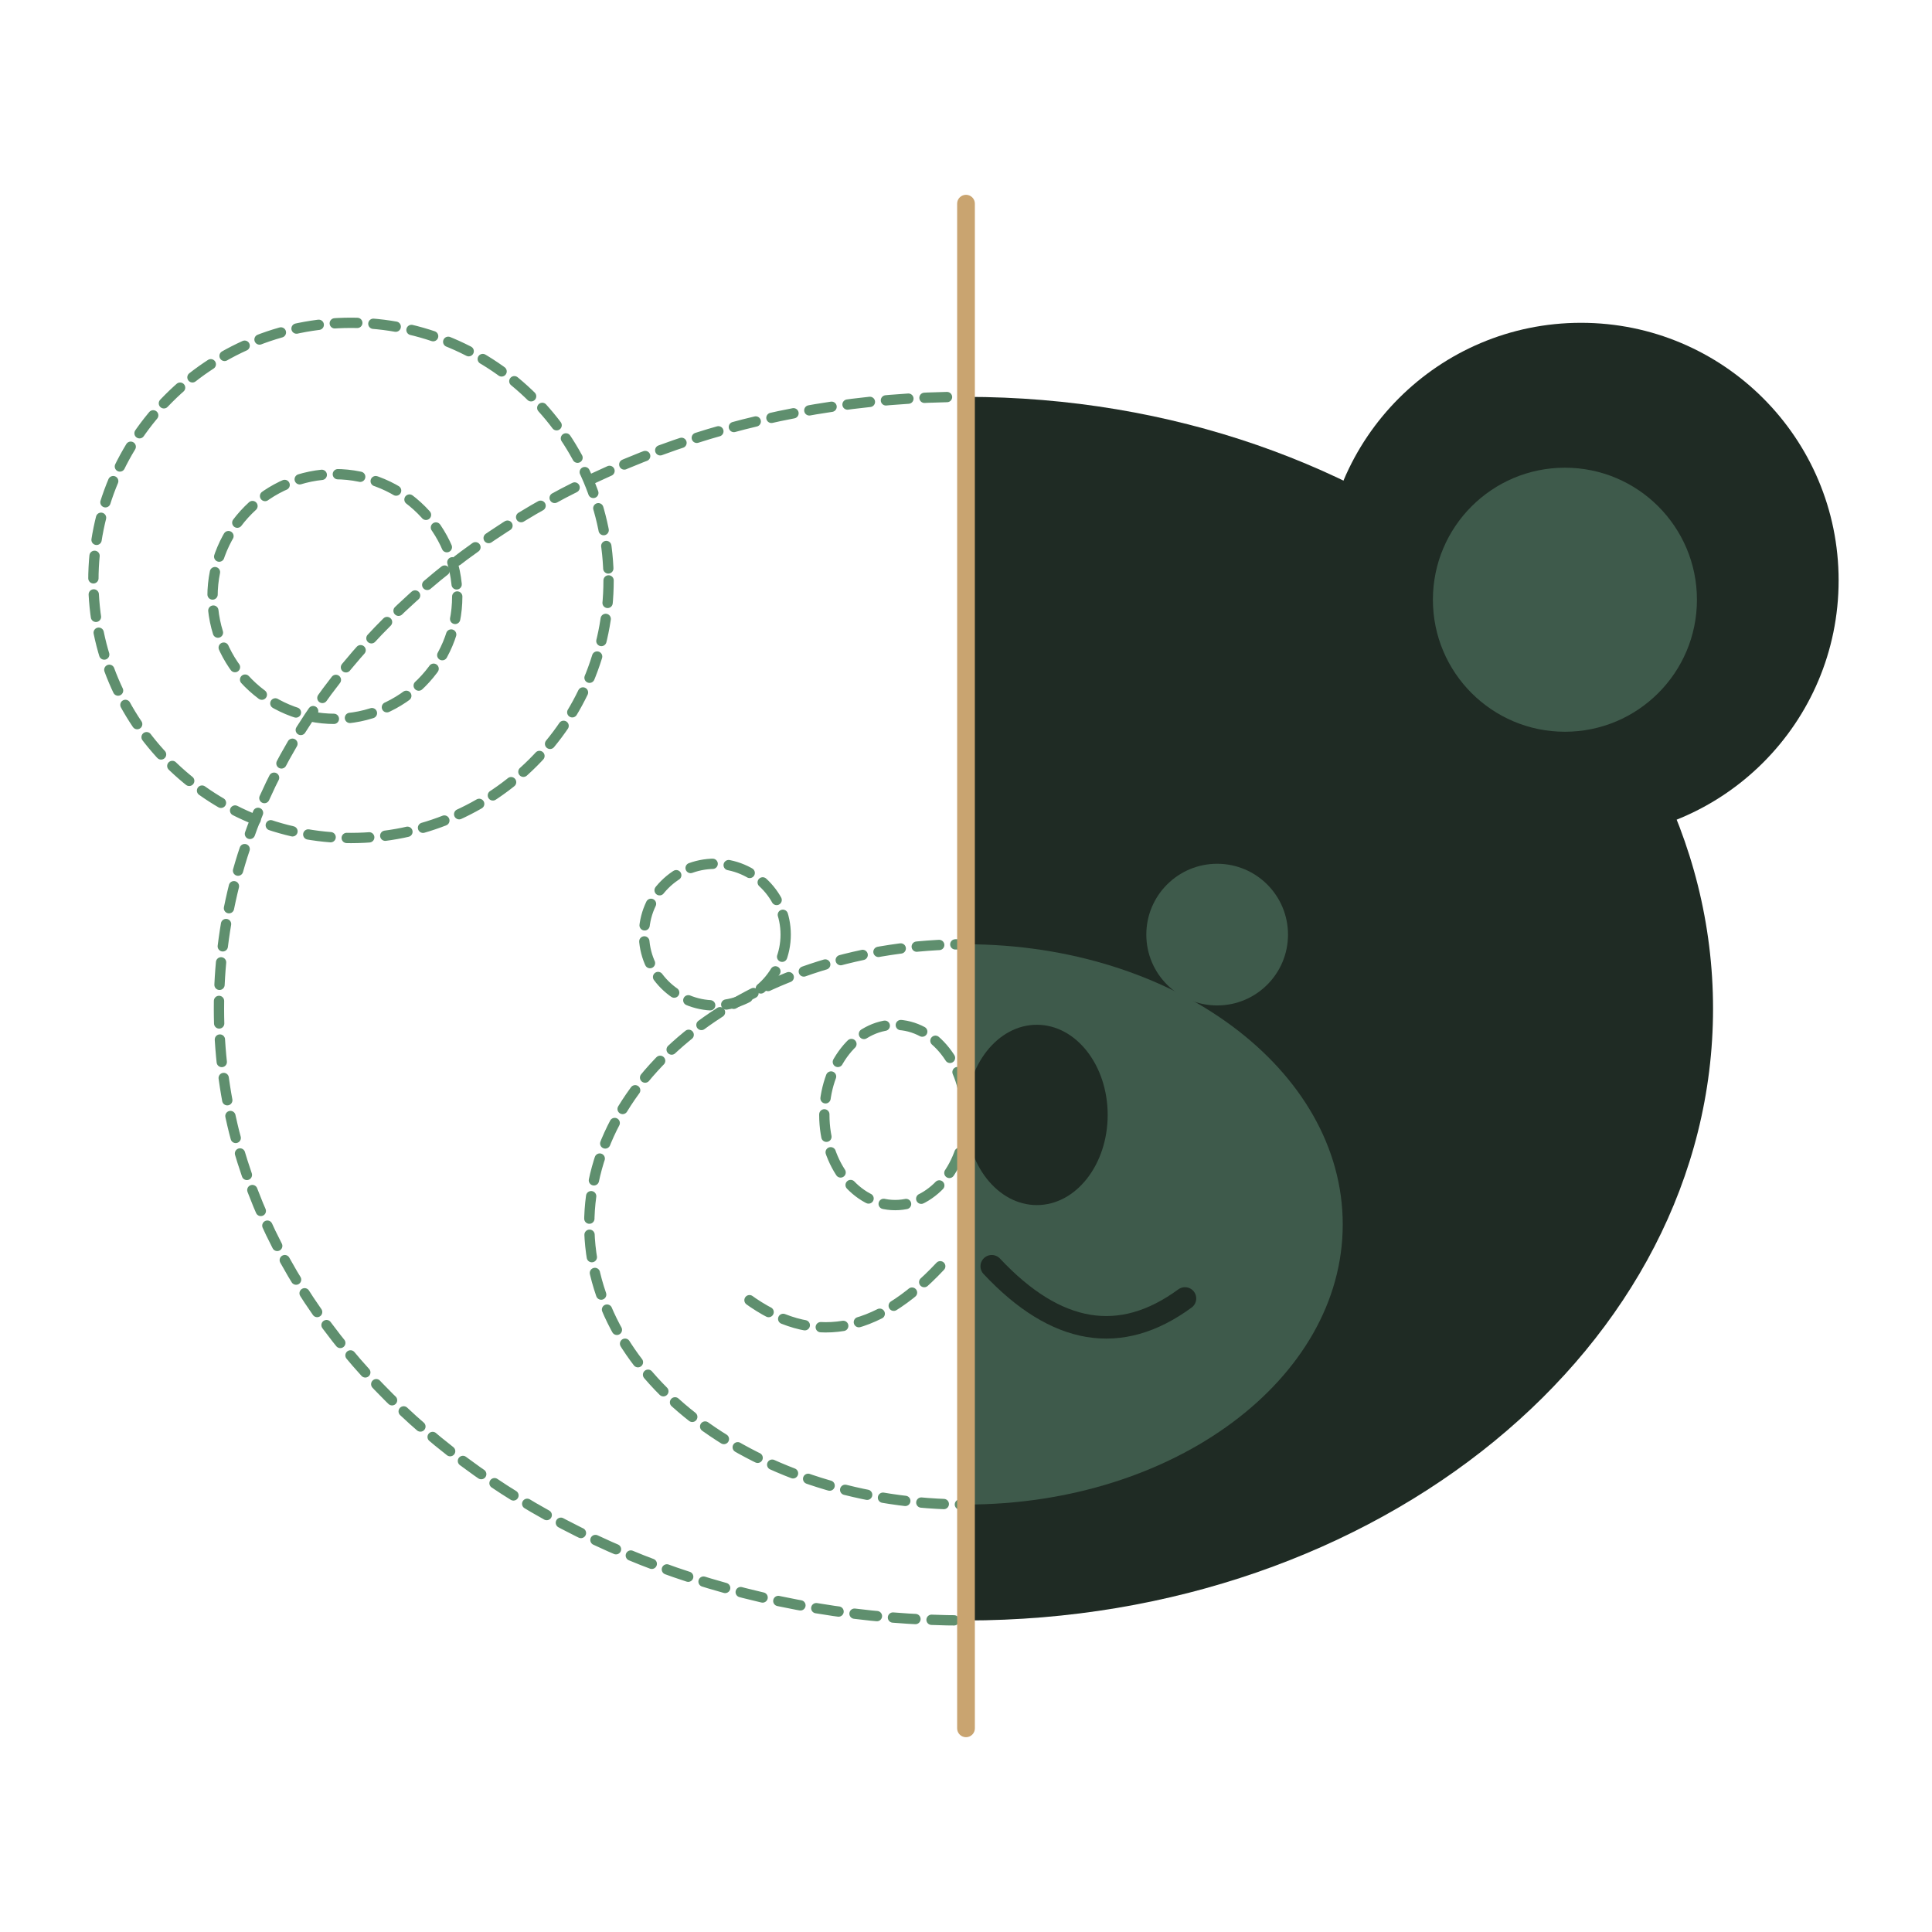
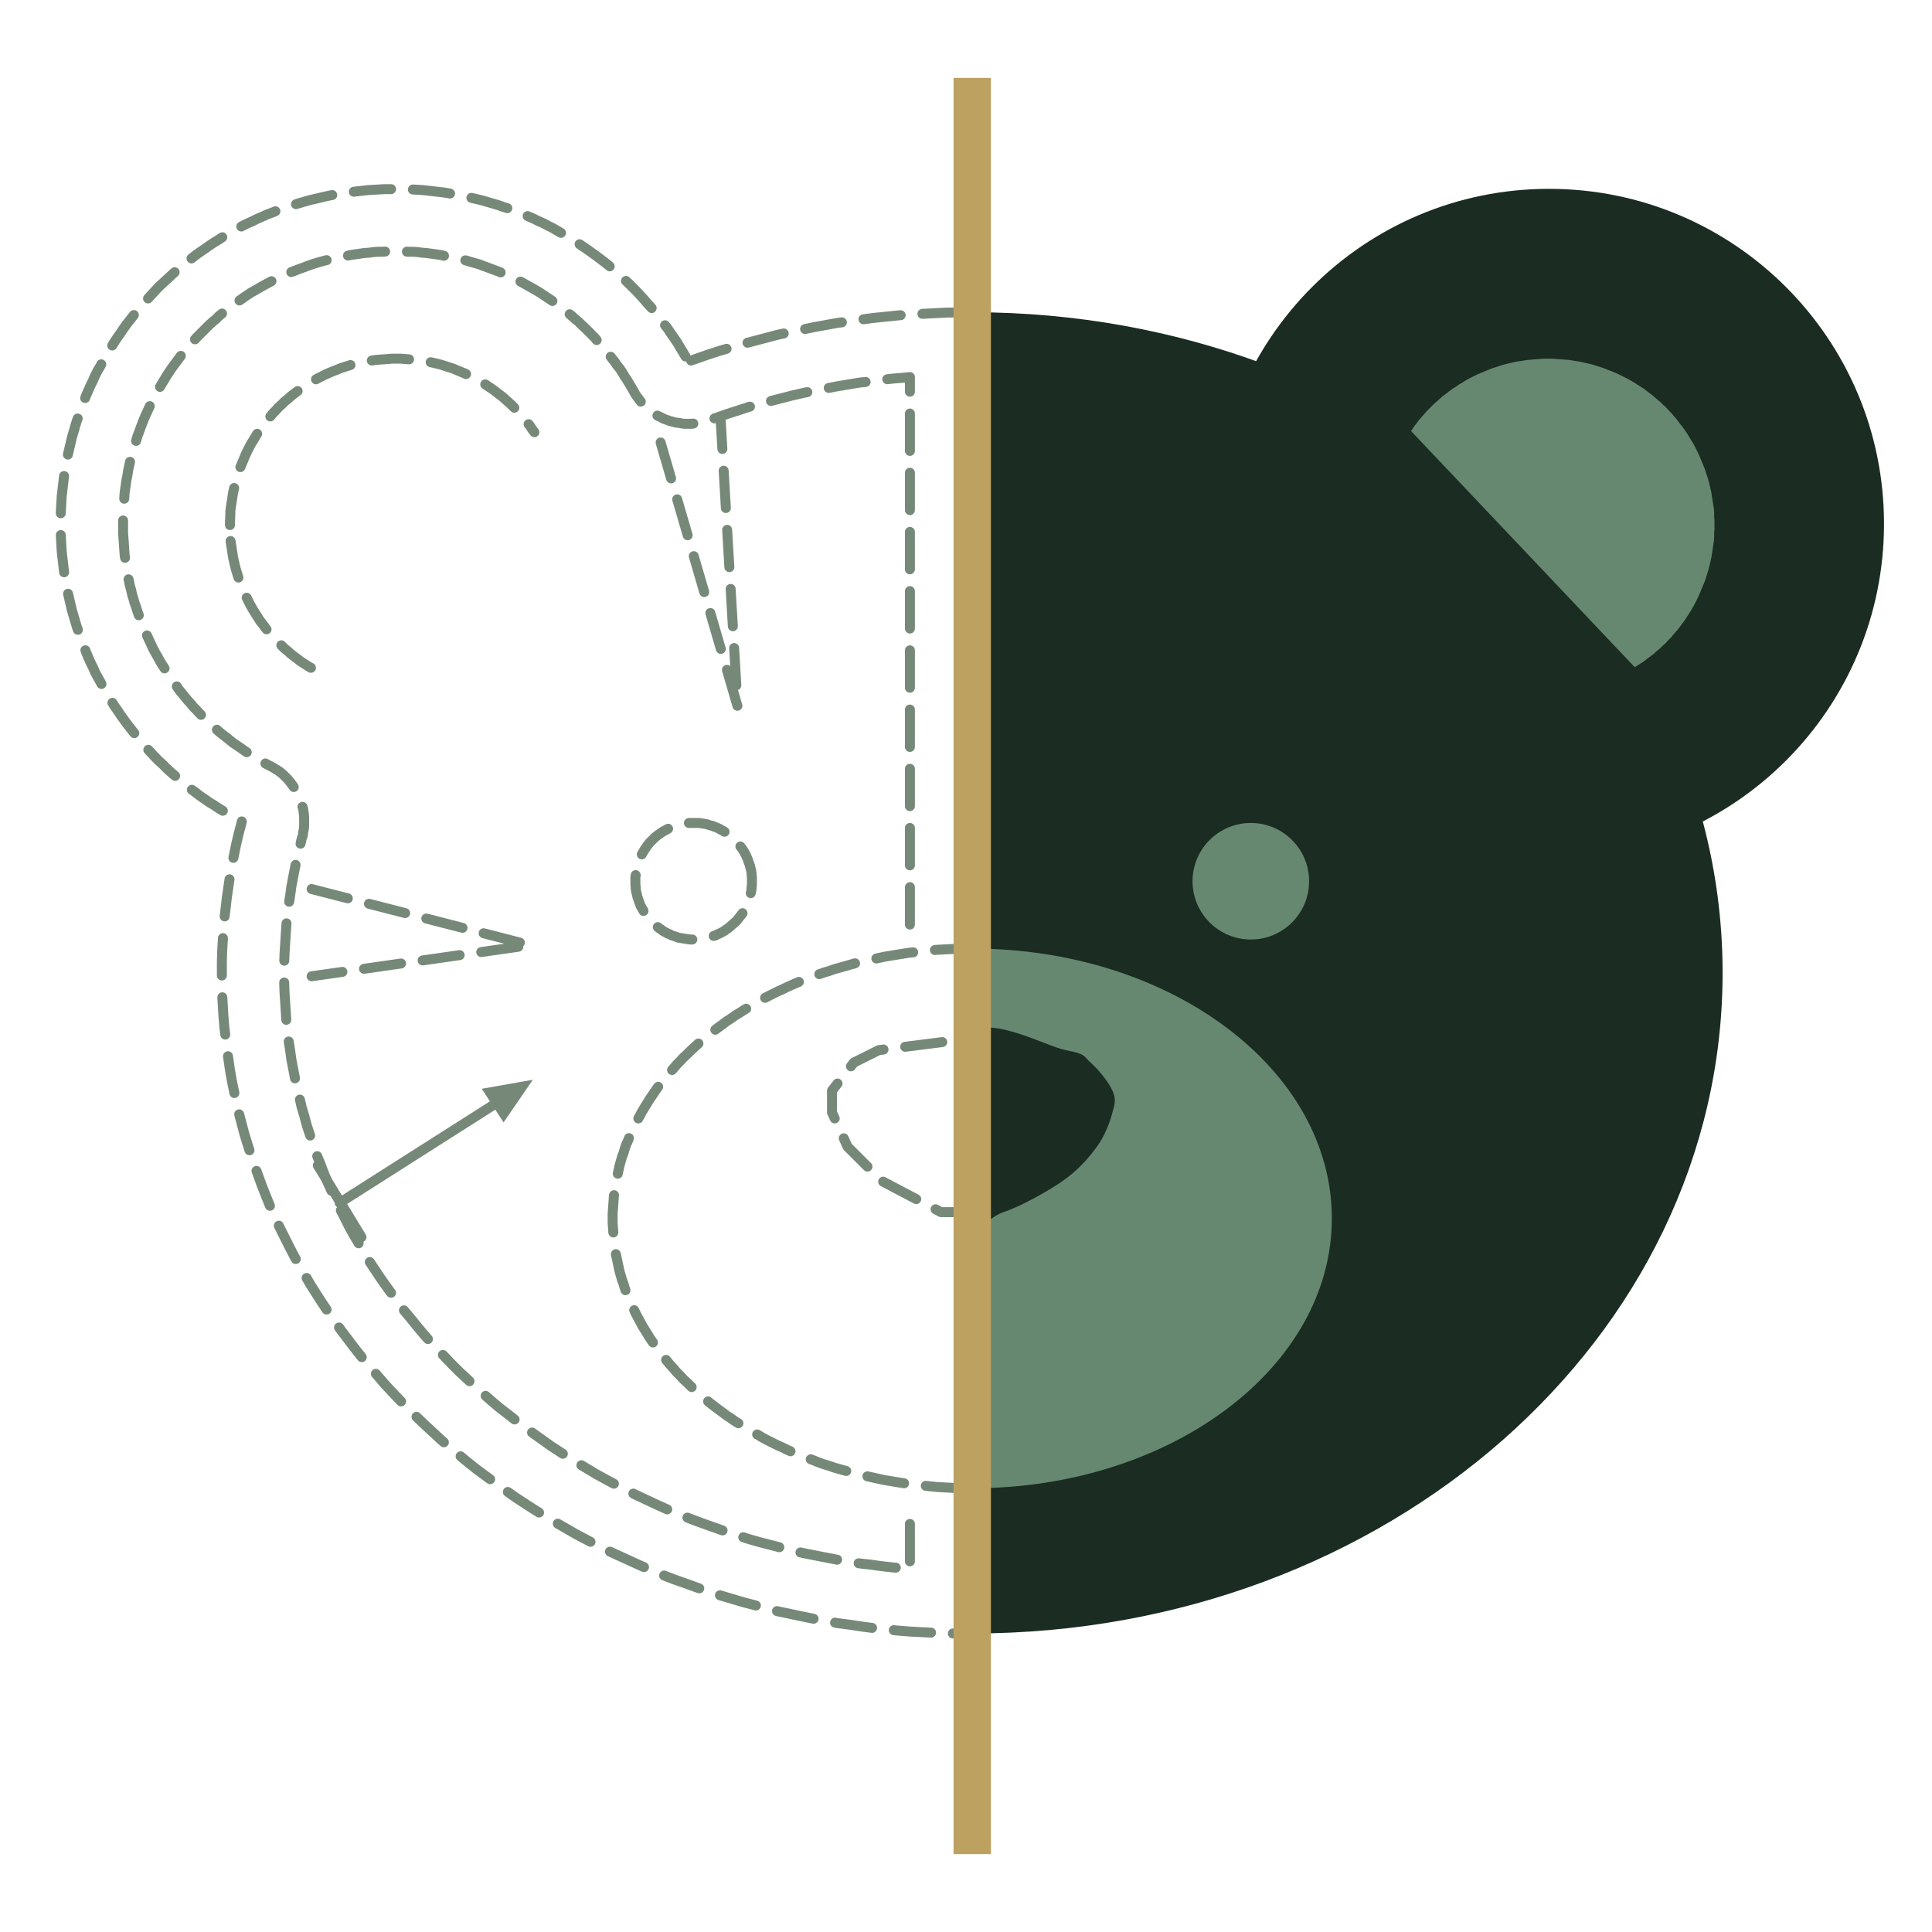
- <svg xmlns="http://www.w3.org/2000/svg" viewBox="-300 -300 600 600" role="img" aria-label="BrandLand">
+ <svg xmlns="http://www.w3.org/2000/svg" viewBox="180 248 620 620">
  <defs>
-     <clipPath id="bl-L">
-       <rect x="-400" y="-400" width="400" height="800" />
-     </clipPath>
-     <clipPath id="bl-R">
-       <rect x="0" y="-400" width="400" height="800" />
-     </clipPath>
-     <clipPath id="bl-ear">
-       <circle cx="191" cy="-133" r="80" />
+     <clipPath id="bl-r">
+       <rect x="492" y="0" width="600" height="2000" />
    </clipPath>
  </defs>
-   <g transform="translate(0 13.25)">
-     <g clip-path="url(#bl-L)" fill="none" stroke="#5F8F6E" stroke-width="3.2" stroke-dasharray="7 5" stroke-linecap="round" stroke-linejoin="round">
-       <ellipse cx="0" cy="0" rx="232" ry="190" />
-       <circle cx="-191" cy="-133" r="80" />
-       <circle cx="-196" cy="-128" r="38" />
-       <ellipse cx="0" cy="67" rx="117" ry="87" />
-       <circle cx="-78" cy="-23" r="22" />
-       <ellipse cx="-22" cy="33" rx="22" ry="28" />
-       <path d="M-8 80Q-38 112-68 90" />
-     </g>
-     <g clip-path="url(#bl-R)">
-       <ellipse cx="0" cy="0" rx="232" ry="190" fill="#1F2B24" />
-       <circle cx="191" cy="-133" r="80" fill="#1F2B24" />
-       <circle cx="186" cy="-127" r="41" fill="#3E5A4B" clip-path="url(#bl-ear)" />
-       <ellipse cx="0" cy="67" rx="117" ry="87" fill="#3E5A4B" />
-       <circle cx="78" cy="-23" r="22" fill="#3E5A4B" />
-       <ellipse cx="22" cy="33" rx="22" ry="28" fill="#1F2B24" />
-       <path d="M8 80Q38 112 68 90" fill="none" stroke="#1F2B24" stroke-width="7" stroke-linecap="round" />
-     </g>
-     <line x1="0" y1="-250" x2="0" y2="223.5" stroke="#C9A470" stroke-width="5.5" stroke-linecap="round" />
+   <g fill="none" stroke="#768979" stroke-width="3.2" stroke-dasharray="12 7" stroke-linecap="round" stroke-linejoin="round">
+     <path d="M400,362.4 399.1,360.9 398.2,359.4 397.3,357.9 396.3,356.4 395.3,355 394.3,353.5 393.2,352.1 392.2,350.7 391.1,349.3 390,347.9 388.9,346.6 387.7,345.3 386.6,344 385.4,342.7 384.2,341.4 382.9,340.1 381.7,338.9 380.4,337.7 379.1,336.5 377.8,335.3 376.5,334.2 375.1,333 373.7,331.9 372.4,330.9 370.9,329.8 369.5,328.8 368.1,327.8 366.6,326.8 365.2,325.8 363.7,324.9 362.2,323.9 360.7,323.1 359.1,322.2 357.6,321.3 356,320.5 354.5,319.7 352.9,319 351.3,318.2 349.7,317.5 348.1,316.8 346.4,316.2 344.8,315.5 343.1,314.9 341.5,314.4 339.8,313.8 338.1,313.3 336.4,312.8 334.7,312.3 333,311.9 331.3,311.5 329.6,311.1 327.9,310.7 326.2,310.4 324.4,310.1 322.7,309.8 321,309.6 319.2,309.4 317.5,309.2 315.7,309 314,308.9 312.2,308.8 310.4,308.7 308.7,308.7 306.9,308.7 305.2,308.7 303.4,308.7 301.7,308.8 299.9,308.9 298.1,309 296.4,309.2 294.6,309.4 292.9,309.6 291.2,309.8 289.4,310.1 287.7,310.4 286,310.7 284.2,311.1 282.5,311.5 280.8,311.9 279.1,312.3 277.4,312.8 275.7,313.3 274.1,313.8 272.4,314.4 270.7,314.9 269.1,315.5 267.4,316.2 265.8,316.8 264.2,317.5 262.6,318.2 261,319 259.4,319.7 257.8,320.5 256.3,321.3 254.7,322.2 253.2,323.1 251.7,323.9 250.2,324.9 248.7,325.8 247.2,326.8 245.8,327.8 244.3,328.8 242.9,329.8 241.5,330.9 240.1,331.9 238.8,333 237.4,334.2 236.1,335.3 234.8,336.5 233.5,337.7 232.2,338.9 230.9,340.1 229.7,341.4 228.5,342.7 227.3,344 226.1,345.3 225,346.6 223.9,347.9 222.8,349.3 221.7,350.7 220.6,352.1 219.6,353.5 218.6,355 217.6,356.4 216.6,357.9 215.7,359.4 214.8,360.9 213.9,362.4 213,363.9 212.2,365.5 211.3,367 210.5,368.6 209.8,370.2 209,371.8 208.3,373.4 207.6,375 207,376.6 206.4,378.3 205.7,379.9 205.2,381.6 204.6,383.2 204.1,384.9 203.6,386.6 203.1,388.3 202.7,390 202.3,391.7 201.9,393.4 201.5,395.2 201.2,396.9 200.9,398.6 200.6,400.4 200.4,402.1 200.2,403.8 200,405.6 199.8,407.3 199.7,409.1 199.6,410.8 199.5,412.6 199.5,414.4 199.5,416.1 199.5,417.9 199.5,419.6 199.6,421.4 199.7,423.2 199.8,424.9 200,426.7 200.2,428.4 200.4,430.1 200.6,431.9 200.9,433.6 201.2,435.4 201.5,437.1 201.9,438.8 202.3,440.5 202.7,442.2 203.1,443.9 203.6,445.6 204.1,447.3 204.6,449 205.2,450.7 205.7,452.3 206.4,454 207,455.6 207.6,457.2 208.3,458.9 209,460.5 209.8,462.1 210.5,463.7 211.3,465.2 212.2,466.8 213,468.3 213.9,469.9 214.8,471.4 215.7,472.9 216.6,474.4 217.6,475.8 218.6,477.3 219.6,478.7 220.6,480.1 221.7,481.5 222.8,482.9 223.9,484.3 225,485.6 226.1,487 227.3,488.3 228.5,489.6 229.7,490.9 230.9,492.1 232.2,493.3 233.5,494.6 234.8,495.8 236.1,496.9 237.4,498.1 238.8,499.2 240.1,500.3 241.5,501.4 242.9,502.4 244.3,503.5 245.8,504.5 247.2,505.5 248.7,506.4 250.2,507.4 251.7,508.3 253.2,509.2 254.7,510.1 256.3,510.9 257.6,511.6 257.5,512.1 256.6,515.5 255.8,518.9 255.1,522.3 254.4,525.7 253.8,529.1 253.3,532.6 252.8,536 252.4,539.5 252,542.9 251.7,546.4 251.5,549.8 251.3,553.3 251.2,556.8 251.2,560.2 251.2,563.7 251.3,567.2 251.5,570.7 251.7,574.1 252,577.6 252.4,581 252.8,584.5 253.3,587.9 253.8,591.4 254.4,594.8 255.1,598.2 255.8,601.6 256.6,605 257.5,608.4 258.4,611.8 259.4,615.1 260.5,618.5 261.6,621.8 262.8,625.1 264,628.4 265.3,631.7 266.6,634.9 268.1,638.2 269.5,641.4 271.1,644.6 272.7,647.8 274.3,650.9 276,654 277.8,657.1 279.6,660.2 281.5,663.2 283.5,666.3 285.5,669.3 287.5,672.2 289.6,675.1 291.8,678 294,680.9 296.3,683.8 298.6,686.6 301,689.3 303.4,692.1 305.9,694.8 308.4,697.4 311,700 313.6,702.6 316.3,705.2 319,707.7 321.7,710.2 324.5,712.6 327.4,715 330.3,717.4 333.2,719.7 336.2,721.9 339.2,724.1 342.3,726.3 345.4,728.5 348.6,730.6 351.7,732.6 355,734.6 358.2,736.5 361.5,738.4 364.8,740.3 368.2,742.1 371.6,743.9 375,745.6 378.5,747.2 382,748.8 385.5,750.4 389,751.9 392.6,753.4 396.2,754.8 399.9,756.1 403.5,757.4 407.2,758.7 410.9,759.9 414.6,761 418.3,762.1 422.1,763.1 425.9,764.1 429.7,765.1 433.5,765.9 437.3,766.7 441.2,767.5 445,768.2 448.9,768.9 452.8,769.4 456.7,770 460.6,770.5 464.5,770.9 468.4,771.3 472.3,771.6 476.3,771.8 480.2,772 484.1,772.2 488,772.2M488,348.3 484.1,348.3 480.2,348.5 476.3,348.7 472.3,348.9 468.4,349.2 464.5,349.6 460.6,350 456.7,350.5 452.8,351.1 448.9,351.6 445,352.3 441.2,353 437.3,353.8 433.5,354.6 429.7,355.4 425.9,356.4 422.1,357.4 418.3,358.4 414.6,359.5 410.9,360.6 407.2,361.8 403.5,363.1 400.9,364 400.9,363.9 400,362.4M382.7,372.4 382,371.2 381.2,369.9 380.4,368.7 379.7,367.5 378.9,366.3 378,365.2 377.2,364 376.3,362.9 375.4,361.7 374.5,360.6 373.6,359.5 372.7,358.5 371.7,357.4 370.8,356.3 369.8,355.3 368.8,354.3 367.8,353.3 366.7,352.3 365.7,351.3 364.6,350.4 363.5,349.4 362.4,348.5 361.3,347.6 360.2,346.7 359,345.9 357.9,345 356.7,344.2 355.5,343.4 354.3,342.6 353.1,341.8 351.9,341.1 350.7,340.4 349.4,339.7 348.2,339 346.9,338.3 345.6,337.7 344.3,337.1 343,336.5 341.7,335.9 340.4,335.3 339.1,334.8 337.7,334.3 336.4,333.8 335,333.3 333.7,332.8 332.3,332.4 330.9,332 329.6,331.6 328.2,331.3 326.8,330.9 325.4,330.6 324,330.3 322.6,330.1 321.2,329.8 319.8,329.6 318.3,329.4 316.9,329.2 315.5,329.1 314.1,328.9 312.7,328.8 311.2,328.8 309.8,328.7 308.4,328.7 306.9,328.7 305.5,328.7 304.1,328.7 302.6,328.8 301.2,328.8 299.8,328.9 298.4,329.1 296.9,329.2 295.5,329.4 294.1,329.6 292.7,329.8 291.3,330.1 289.9,330.3 288.5,330.6 287.1,330.9 285.7,331.3 284.3,331.6 282.9,332 281.5,332.4 280.2,332.8 278.8,333.3 277.5,333.8 276.1,334.3 274.8,334.8 273.5,335.3 272.1,335.9 270.8,336.5 269.5,337.1 268.2,337.7 267,338.3 265.7,339 264.4,339.7 263.2,340.4 262,341.1 260.7,341.8 259.5,342.6 258.3,343.4 257.2,344.2 256,345 254.8,345.9 253.7,346.7 252.6,347.6 251.4,348.5 250.3,349.4 249.3,350.4 248.2,351.3 247.1,352.3 246.1,353.3 245.1,354.3 244.1,355.3 243.1,356.3 242.1,357.4 241.2,358.5 240.2,359.5 239.3,360.6 238.4,361.7 237.5,362.9 236.7,364 235.8,365.2 235,366.3 234.2,367.5 233.4,368.7 232.7,369.9 231.9,371.2 231.2,372.4 230.5,373.6 229.8,374.9 229.1,376.2 228.5,377.4 227.9,378.7 227.3,380 226.7,381.3 226.1,382.7 225.6,384 225.1,385.3 224.6,386.7 224.1,388 223.7,389.4 223.2,390.7 222.8,392.1 222.4,393.5 222.1,394.9 221.7,396.3 221.4,397.7 221.1,399.1 220.9,400.5 220.6,401.9 220.4,403.3 220.2,404.7 220,406.1 219.9,407.5 219.8,409 219.7,410.4 219.6,411.8 219.5,413.3 219.5,414.7 219.5,416.1 219.5,417.6 219.5,419 219.6,420.4 219.7,421.8 219.8,423.3 219.9,424.7 220,426.1 220.2,427.5 220.4,429 220.6,430.4 220.9,431.8 221.1,433.2 221.4,434.6 221.7,436 222.1,437.4 222.4,438.8 222.8,440.1 223.2,441.5 223.7,442.9 224.1,444.2 224.6,445.6 225.1,446.9 225.6,448.3 226.1,449.6 226.7,450.9 227.3,452.2 227.9,453.5 228.5,454.8 229.1,456.1 229.8,457.4 230.5,458.6 231.2,459.9 231.9,461.1 232.7,462.3 233.4,463.5 234.2,464.7 235,465.9 235.8,467.1 236.7,468.2 237.5,469.4 238.4,470.5 239.3,471.6 240.2,472.7 241.2,473.8 242.1,474.9 243.1,475.9 244.1,477 245.1,478 246.1,479 247.1,480 248.2,480.9 249.3,481.9 250.3,482.8 251.4,483.7 252.6,484.6 253.7,485.5 254.8,486.4 256,487.2 257.2,488 258.3,488.8 259.5,489.6 260.7,490.4 262,491.1 263.2,491.9 264.4,492.6 265.7,493.3 266.9,493.9 267.8,494.4 268.6,494.9 269.4,495.4 270.2,496 270.9,496.6 271.6,497.3 272.3,498 272.9,498.7 273.5,499.5 274.1,500.3 274.6,501.1 275.1,501.9 275.6,502.8 276,503.6 276.3,504.5 276.7,505.5 276.9,506.4 277.2,507.3 277.4,508.3 277.5,509.2 277.6,510.2 277.6,511.2 277.6,512.1 277.6,513.1 277.5,514.1 277.3,515 277.2,516 276.9,516.9 276.8,517.2 276.1,520.3 275.3,523.3 274.7,526.3 274.1,529.4 273.5,532.5 273.1,535.5 272.6,538.6 272.2,541.7 271.9,544.8 271.7,547.9 271.5,551 271.3,554.1 271.2,557.2 271.2,560.2 271.2,563.3 271.3,566.4 271.5,569.5 271.7,572.6 271.9,575.7 272.2,578.8 272.6,581.9 273.1,585 273.5,588 274.1,591.1 274.7,594.2 275.3,597.2 276.1,600.2 276.8,603.3 277.7,606.3 278.5,609.3 279.5,612.3 280.5,615.3 281.5,618.3 282.7,621.2 283.8,624.1 285,627.1 286.3,630 287.6,632.9 289,635.7 290.5,638.6 291.9,641.4 293.5,644.3 295.1,647 296.7,649.8 298.4,652.6 300.2,655.3 302,658 303.9,660.7 305.8,663.3 307.7,666 309.7,668.6 311.8,671.1 313.9,673.7 316,676.2 318.2,678.7 320.5,681.1 322.8,683.5 325.1,685.9 327.5,688.3 330,690.6 332.4,692.9 335,695.2 337.5,697.4 340.1,699.6 342.8,701.7 345.5,703.8 348.2,705.9 351,707.9 353.8,709.9 356.6,711.9 359.5,713.8 362.4,715.7 365.4,717.5 368.4,719.3 371.4,721.1 374.5,722.8 377.5,724.4 380.7,726 383.8,727.6 387,729.1 390.2,730.6 393.5,732.1 396.7,733.5 400,734.8 403.4,736.1 406.7,737.3 410.1,738.5 413.5,739.7 416.9,740.8 420.3,741.9 423.8,742.9 427.3,743.8 430.8,744.7 434.3,745.6 437.8,746.4 441.3,747.1 444.9,747.8 448.5,748.5 452.1,749.1 455.7,749.7 459.3,750.1 462.9,750.6 466.5,751 470.1,751.3 472,751.5 472,733.3M472,544.7 472,369 470.1,369.2 466.5,369.5 462.9,369.9 459.3,370.4 455.7,370.8 452.1,371.4 448.5,372 444.9,372.7 441.3,373.4 437.8,374.1 434.3,374.9 430.8,375.8 427.3,376.7 423.8,377.6 420.3,378.6 416.9,379.7 413.5,380.8 410.1,382 407.6,382.8 406.7,383.1 405.7,383.4 404.7,383.6 403.7,383.8 402.8,383.9 401.8,384 400.8,384 399.8,384 398.8,383.9 397.8,383.7 396.8,383.6 395.8,383.3 394.9,383.1 393.9,382.7 393,382.4 392.1,381.9 391.2,381.5 390.3,381 389.5,380.4 388.7,379.8 387.9,379.2 387.2,378.5 386.5,377.8 385.8,377.1 385.2,376.3 384.6,375.5 384,374.7 383.5,373.8 382.7,372.4M492,552.4 490.1,552.4 488.2,552.5 486.3,552.5 484.5,552.6 482.6,552.7 480.7,552.8 478.8,553 476.9,553.2 475.1,553.4 473.2,553.6 471.3,553.8 469.5,554.1 467.6,554.4 465.8,554.7 464,555 462.1,555.4 460.3,555.8 458.5,556.2 456.7,556.6 454.9,557 453.1,557.5 451.4,558 449.6,558.5 447.8,559 446.1,559.6 444.4,560.1 442.7,560.7 441,561.4 439.3,562 437.6,562.6 435.9,563.3 434.3,564 432.7,564.7 431.1,565.5 429.5,566.2 427.9,567 426.3,567.8 424.8,568.6 423.3,569.5 421.8,570.3 420.3,571.2 418.8,572.1 417.4,573 415.9,573.9 414.5,574.9 413.1,575.8 411.8,576.8 410.4,577.8 409.1,578.8 407.8,579.8 406.5,580.9 405.2,581.9 404,583 402.8,584.1 401.6,585.2 400.5,586.3 399.3,587.4 398.2,588.6 397.1,589.7 396.1,590.9 395,592.1 394,593.3 393,594.5 392.1,595.7 391.1,596.9 390.2,598.2 389.4,599.4 388.5,600.7 387.7,602 386.9,603.3 386.1,604.6 385.4,605.9 384.7,607.2 384,608.5 383.4,609.8 382.7,611.2 382.1,612.5 381.6,613.9 381,615.2 380.5,616.6 380.1,618 379.6,619.3 379.2,620.7 378.8,622.1 378.5,623.5 378.2,624.9 377.9,626.3 377.6,627.7 377.4,629.1 377.2,630.5 377,631.9 376.9,633.3 376.8,634.8 376.7,636.2 376.6,637.6 376.6,639 376.6,640.4 376.7,641.8 376.8,643.2 376.9,644.7 377,646.1 377.2,647.5 377.4,648.9 377.6,650.3 377.9,651.7 378.2,653.1 378.5,654.5 378.8,655.9 379.2,657.3 379.6,658.7 380.1,660 380.5,661.4 381,662.8 381.6,664.1 382.1,665.5 382.7,666.8 383.4,668.2 384,669.5 384.7,670.8 385.4,672.1 386.1,673.4 386.9,674.7 387.7,676 388.5,677.3 389.4,678.6 390.2,679.8 391.1,681.1 392.1,682.3 393,683.5 394,684.7 395,685.9 396.1,687.1 397.1,688.3 398.2,689.4 399.3,690.6 400.5,691.7 401.6,692.8 402.8,693.9 404,695 405.2,696.1 406.5,697.1 407.8,698.2 409.1,699.2 410.4,700.2 411.8,701.2 413.1,702.2 414.5,703.1 415.9,704.1 417.4,705 418.8,705.9 420.3,706.8 421.8,707.7 423.3,708.5 424.8,709.4 426.3,710.2 427.9,711 429.5,711.8 431.1,712.5 432.7,713.3 434.3,714 435.9,714.7 437.6,715.4 439.3,716 441,716.6 442.7,717.3 444.4,717.9 446.1,718.4 447.8,719 449.6,719.5 451.4,720 453.1,720.5 454.9,721 456.7,721.4 458.5,721.8 460.3,722.2 462.1,722.6 464,723 465.8,723.3 467.6,723.6 469.5,723.9 471.3,724.2 473.2,724.4 475.1,724.6 476.9,724.8 478.8,725 480.7,725.2 482.6,725.3 484.5,725.4 486.3,725.5 488.2,725.5 490.1,725.6 492,725.6M421.3,530.8 421.3,530.2 421.3,529.5 421.2,528.9 421.2,528.3 421.1,527.7 421,527.1 420.8,526.5 420.7,525.9 420.5,525.3 420.3,524.8 420.1,524.2 419.9,523.6 419.6,523 419.4,522.5 419.1,521.9 418.8,521.4 418.5,520.9 418.2,520.4 417.8,519.9 417.4,519.4 417.1,518.9 416.7,518.4 416.3,518 415.8,517.5 415.4,517.1 414.9,516.7 414.5,516.3 414,515.9 413.5,515.6 413,515.2 412.5,514.9 412,514.6 411.4,514.3 410.9,514 410.3,513.7 409.8,513.5 409.2,513.3 408.6,513 408,512.9 407.4,512.7 406.8,512.5 406.2,512.4 405.6,512.3 405,512.2 404.4,512.1 403.8,512.1 403.2,512.1 402.6,512.1 402,512.1 401.4,512.1 400.8,512.1 400.1,512.2 399.5,512.3 398.9,512.4 398.3,512.5 397.7,512.7 397.2,512.9 396.6,513 396,513.3 395.4,513.5 394.9,513.7 394.3,514 393.8,514.3 393.2,514.6 392.7,514.9 392.2,515.2 391.7,515.6 391.2,515.9 390.7,516.3 390.2,516.7 389.8,517.1 389.4,517.5 388.9,518 388.5,518.4 388.1,518.9 387.7,519.4 387.4,519.9 387,520.4 386.7,520.9 386.4,521.4 386.1,521.9 385.8,522.5 385.5,523 385.3,523.6 385.1,524.2 384.9,524.8 384.7,525.3 384.5,525.9 384.4,526.5 384.2,527.1 384.1,527.7 384,528.3 384,528.9 383.9,529.5 383.9,530.2 383.9,530.8 383.9,531.4 383.9,532 384,532.6 384,533.2 384.1,533.8 384.2,534.4 384.4,535 384.5,535.6 384.7,536.2 384.9,536.8 385.1,537.4 385.3,537.9 385.5,538.5 385.8,539.1 386.1,539.6 386.4,540.1 386.7,540.7 387,541.2 387.4,541.7 387.7,542.2 388.1,542.6 388.5,543.1 388.9,543.6 389.4,544 389.8,544.4 390.2,544.8 390.7,545.2 391.2,545.6 391.7,546 392.2,546.3 392.7,546.7 393.2,547 393.8,547.3 394.3,547.6 394.9,547.8 395.4,548.1 396,548.3 396.6,548.5 397.2,548.7 397.7,548.9 398.3,549 398.9,549.1 399.5,549.2 400.1,549.3 400.8,549.4 401.4,549.5 402,549.5 402.6,549.5 403.2,549.5 403.8,549.5 404.4,549.4 405,549.3 405.6,549.2 406.2,549.1 406.8,549 407.4,548.9 408,548.7 408.6,548.5 409.2,548.3 409.8,548.1 410.3,547.8 410.9,547.6 411.4,547.3 412,547 412.5,546.7 413,546.3 413.5,546 414,545.6 414.5,545.2 414.9,544.8 415.4,544.4 415.8,544 416.3,543.6 416.7,543.1 417.1,542.6 417.4,542.2 417.8,541.7 418.2,541.2 418.5,540.7 418.8,540.1 419.1,539.6 419.4,539.1 419.6,538.5 419.9,537.9 420.1,537.4 420.3,536.8 420.5,536.2 420.7,535.6 420.8,535 421,534.4 421.1,533.8 421.2,533.2 421.2,532.6 421.3,532 421.3,531.4 421.3,530.8M492,637 482,637 463,627 452,616 447,605 447,598 454,589 462,585 492,581.2M253.8,416.5 253.8,415.2 253.9,413.9 253.9,412.6 254,411.3 254.2,410 254.4,408.7 254.6,407.4 254.8,406.1 255.1,404.8 255.4,403.5 255.7,402.3 256.1,401 256.5,399.8 256.9,398.5 257.4,397.3 257.9,396.1 258.4,394.9 258.9,393.7 259.5,392.5 260.1,391.3 260.7,390.2 261.4,389.1 262.1,387.9 262.8,386.8 263.5,385.8 264.3,384.7 265.1,383.7 265.9,382.6 266.8,381.6 267.6,380.6 268.5,379.7 269.4,378.7 270.4,377.8 271.3,376.9 272.3,376.1 273.3,375.2 274.3,374.4 275.4,373.6 276.4,372.8 277.5,372.1 278.6,371.4 279.7,370.7 280.9,370 282,369.4 283.2,368.8 284.4,368.2 285.5,367.7 286.7,367.2 288,366.7 289.2,366.2 290.4,365.8 291.7,365.4 292.9,365 294.2,364.7 295.5,364.4 296.8,364.1 298.1,363.9 299.3,363.7 300.6,363.5 301.9,363.4 303.3,363.3 304.6,363.2 305.9,363.1 307.2,363.1 308.5,363.1 309.8,363.2 311.1,363.3 312.4,363.4 313.7,363.5 315,363.7 316.3,363.9 317.6,364.1 318.9,364.4 320.2,364.7 321.4,365 322.7,365.4 323.9,365.8 325.2,366.2 326.4,366.7 327.6,367.2 328.8,367.7 330,368.2 331.2,368.8 332.4,369.4 333.5,370 334.6,370.7 335.8,371.4 336.8,372.1 337.9,372.8 339,373.6 340,374.4 341.1,375.2 342.1,376.1 343,376.9 344,377.8 344.9,378.7 345.9,379.7 346.7,380.6 347.6,381.6 348.5,382.6 349.3,383.7 350.1,384.7 350.8,385.8 351.5,386.7M279.8,462.3 279.7,462.3 278.6,461.6 277.5,460.9 276.4,460.2 275.4,459.4 274.3,458.6 273.3,457.8 272.3,456.9 271.3,456.1 270.4,455.2 269.4,454.3 268.5,453.3 267.6,452.4 266.8,451.4 265.9,450.4 265.1,449.4 264.3,448.3 263.5,447.3 262.8,446.2 262.1,445.1 261.4,444 260.7,442.8 260.1,441.7 259.5,440.5 258.9,439.3 258.4,438.1 257.9,436.9 257.4,435.7 256.9,434.5 256.5,433.3 256.1,432 255.7,430.7 255.4,429.5 255.1,428.2 254.8,426.9 254.6,425.6 254.4,424.3 254.2,423 254,421.7 253.9,420.4 253.9,419.1 253.8,417.8 253.8,416.5" />
+     <path d="M392,390L416.7,474.7L411.3,383.3M280,533.3L350,551.3L280,561.3" />
  </g>
+   <g fill="none" stroke="#768979" stroke-width="3.2" stroke-linecap="round">
+     <path d="M289,634L344,599M282,622L296,645" />
+   </g>
+   <path d="M351,594.5L334.6,597.4L341.6,608.2Z" fill="#768979" />
+   <g clip-path="url(#bl-r)" fill="#1B2C22">
+     <ellipse cx="492" cy="560.2" rx="240.8" ry="212" />
+     <circle cx="677.1" cy="416.1" r="107.5" />
+     <path fill="#678870" d="M730.2,415.2 730.1,413.9 730.1,412.6 730,411.3 729.8,410 729.6,408.7 729.4,407.4 729.2,406.1 728.9,404.8 728.6,403.5 728.3,402.3 727.9,401 727.5,399.8 727.1,398.5 726.6,397.3 726.1,396.1 725.6,394.9 725.1,393.7 724.5,392.5 723.9,391.3 723.3,390.2 722.6,389.1 721.9,387.9 721.2,386.8 720.5,385.8 719.7,384.7 718.9,383.7 718.1,382.6 717.2,381.6 716.4,380.6 715.5,379.7 714.6,378.7 713.6,377.8 712.7,376.9 711.7,376.1 710.7,375.2 709.7,374.4 708.6,373.6 707.6,372.8 706.5,372.1 705.4,371.4 704.3,370.7 703.1,370 702,369.4 700.8,368.8 699.6,368.2 698.5,367.7 697.3,367.2 696,366.7 694.8,366.2 693.6,365.8 692.3,365.4 691.1,365 689.8,364.7 688.5,364.4 687.2,364.1 685.9,363.9 684.7,363.7 683.4,363.5 682.1,363.4 680.7,363.3 679.4,363.2 678.1,363.1 676.8,363.1 675.5,363.1 674.2,363.2 672.9,363.3 671.6,363.4 670.3,363.5 669,363.7 667.7,363.9 666.4,364.1 665.1,364.4 663.8,364.7 662.6,365 661.3,365.4 660.1,365.8 658.8,366.2 657.6,366.7 656.4,367.2 655.2,367.7 654,368.2 652.8,368.8 651.6,369.4 650.5,370 649.4,370.7 648.2,371.4 647.2,372.1 646.1,372.8 645,373.6 644,374.4 642.9,375.2 641.9,376.1 641,376.9 640,377.8 639.1,378.7 638.1,379.7 637.3,380.6 636.4,381.6 635.5,382.6 634.7,383.7 633.9,384.7 633.2,385.8 632.8,386.3 704.6,462.1 705.4,461.6 706.5,460.9 707.6,460.2 708.6,459.4 709.7,458.6 710.7,457.8 711.7,456.9 712.7,456.1 713.6,455.2 714.6,454.3 715.5,453.3 716.4,452.4 717.2,451.4 718.1,450.4 718.9,449.4 719.7,448.3 720.5,447.3 721.2,446.2 721.9,445.1 722.6,444 723.3,442.8 723.9,441.7 724.5,440.5 725.1,439.3 725.6,438.1 726.1,436.9 726.6,435.7 727.1,434.5 727.5,433.3 727.9,432 728.3,430.7 728.6,429.5 728.9,428.2 729.2,426.9 729.4,425.6 729.6,424.3 729.8,423 730,421.7 730.1,420.4 730.1,419.1 730.2,417.8 730.2,416.5 730.2,415.2Z" />
+     <circle fill="#678870" cx="581.4" cy="530.8" r="18.7" />
+     <ellipse fill="#678870" cx="492" cy="639" rx="115.4" ry="86.6" />
+     <path d="M490,581C484.7,589.7 488,627.7 490,637C492,646.3 496.8,638.7 502,637C507.2,635.3 516,630.5 521,627C526,623.5 529.3,619.7 532,616C534.7,612.3 536.2,608 537,605C537.8,602 538.2,600.7 537,598C535.8,595.3 532.5,591.2 530,589C527.5,586.8 528.7,586.3 522,585C515.3,583.7 495.3,572.3 490,581Z" />
+   </g>
+   <rect x="486" y="273" width="12" height="570" fill="#BCA161" />
</svg>
